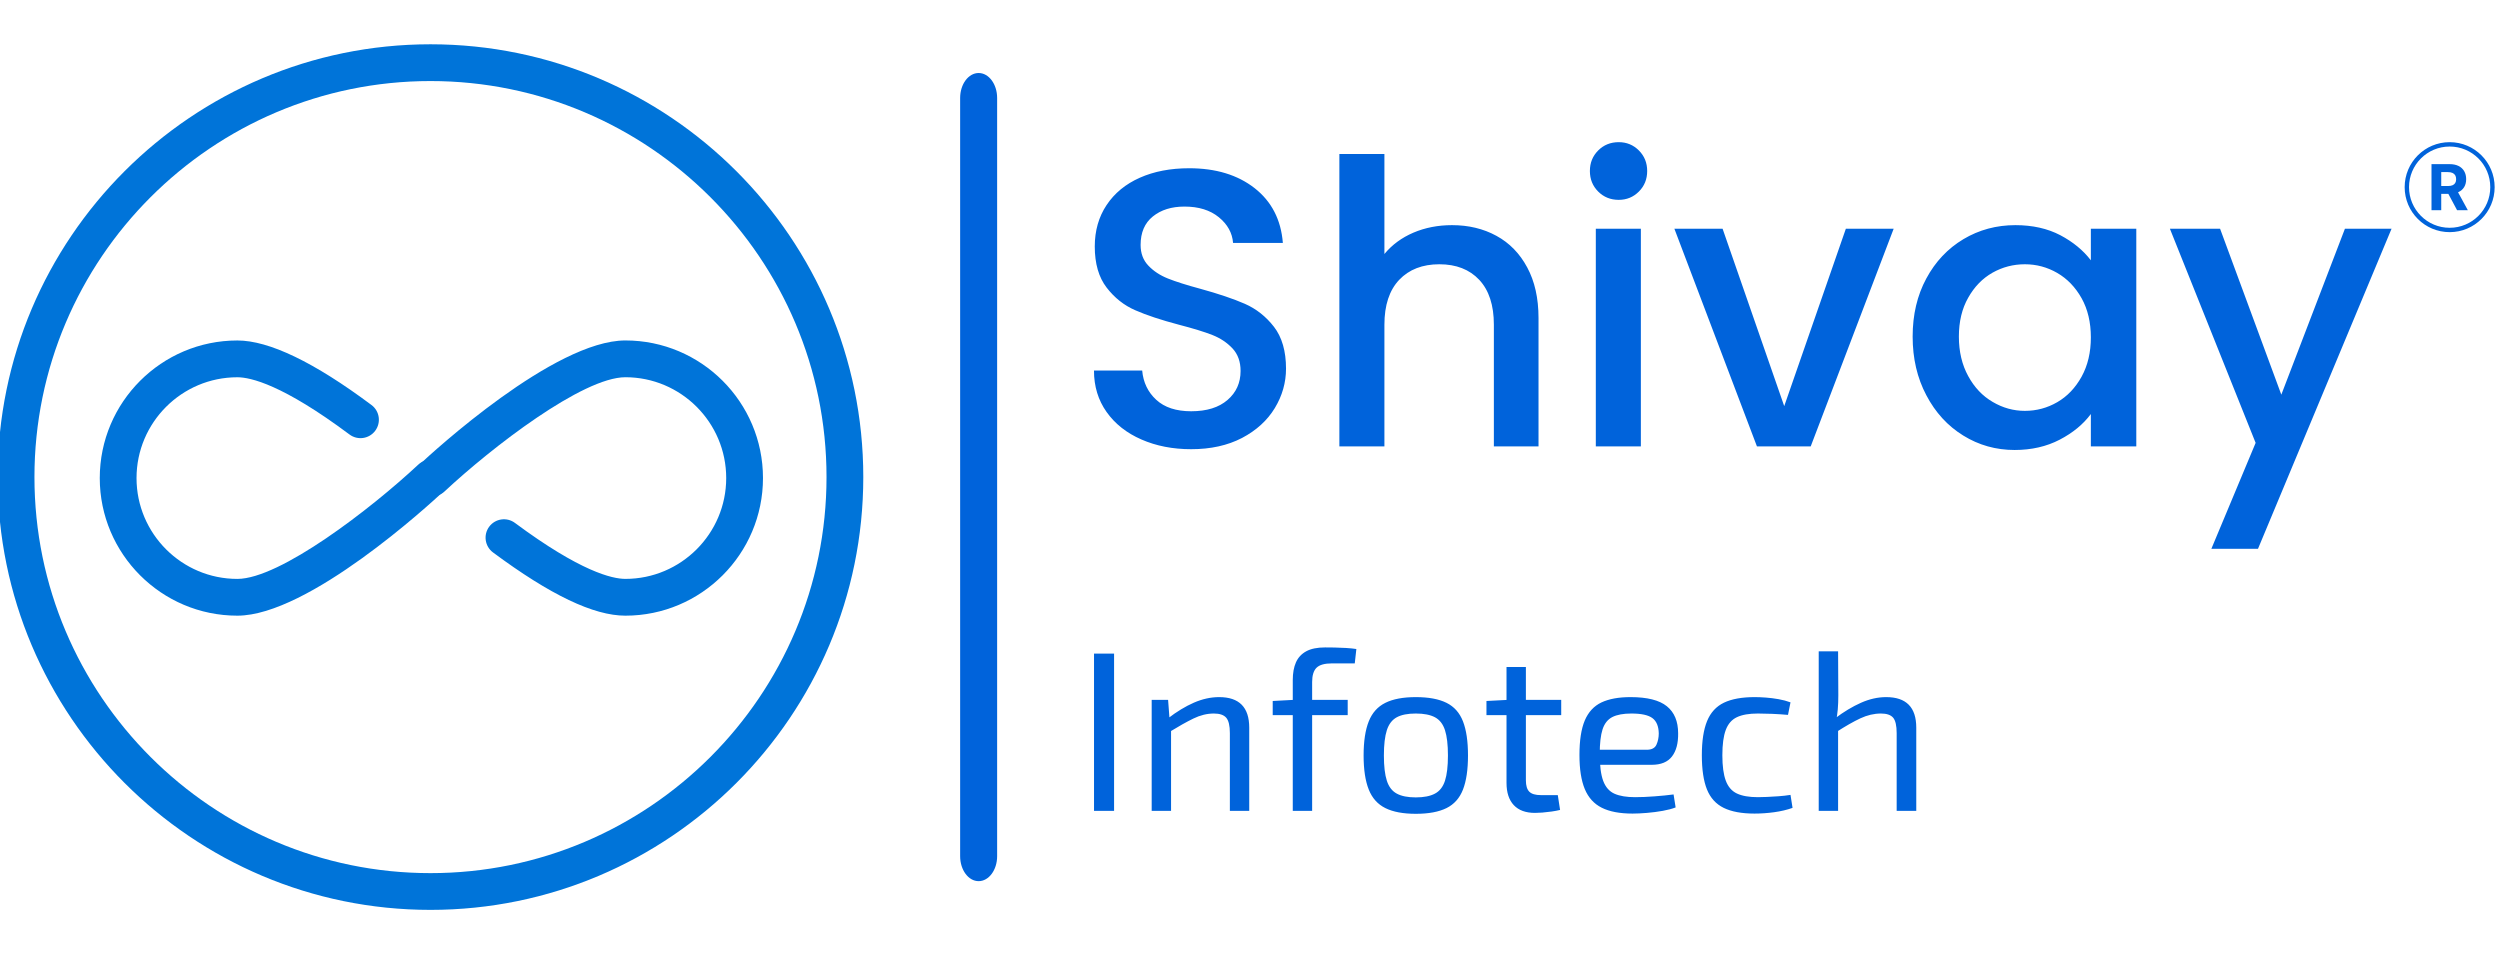
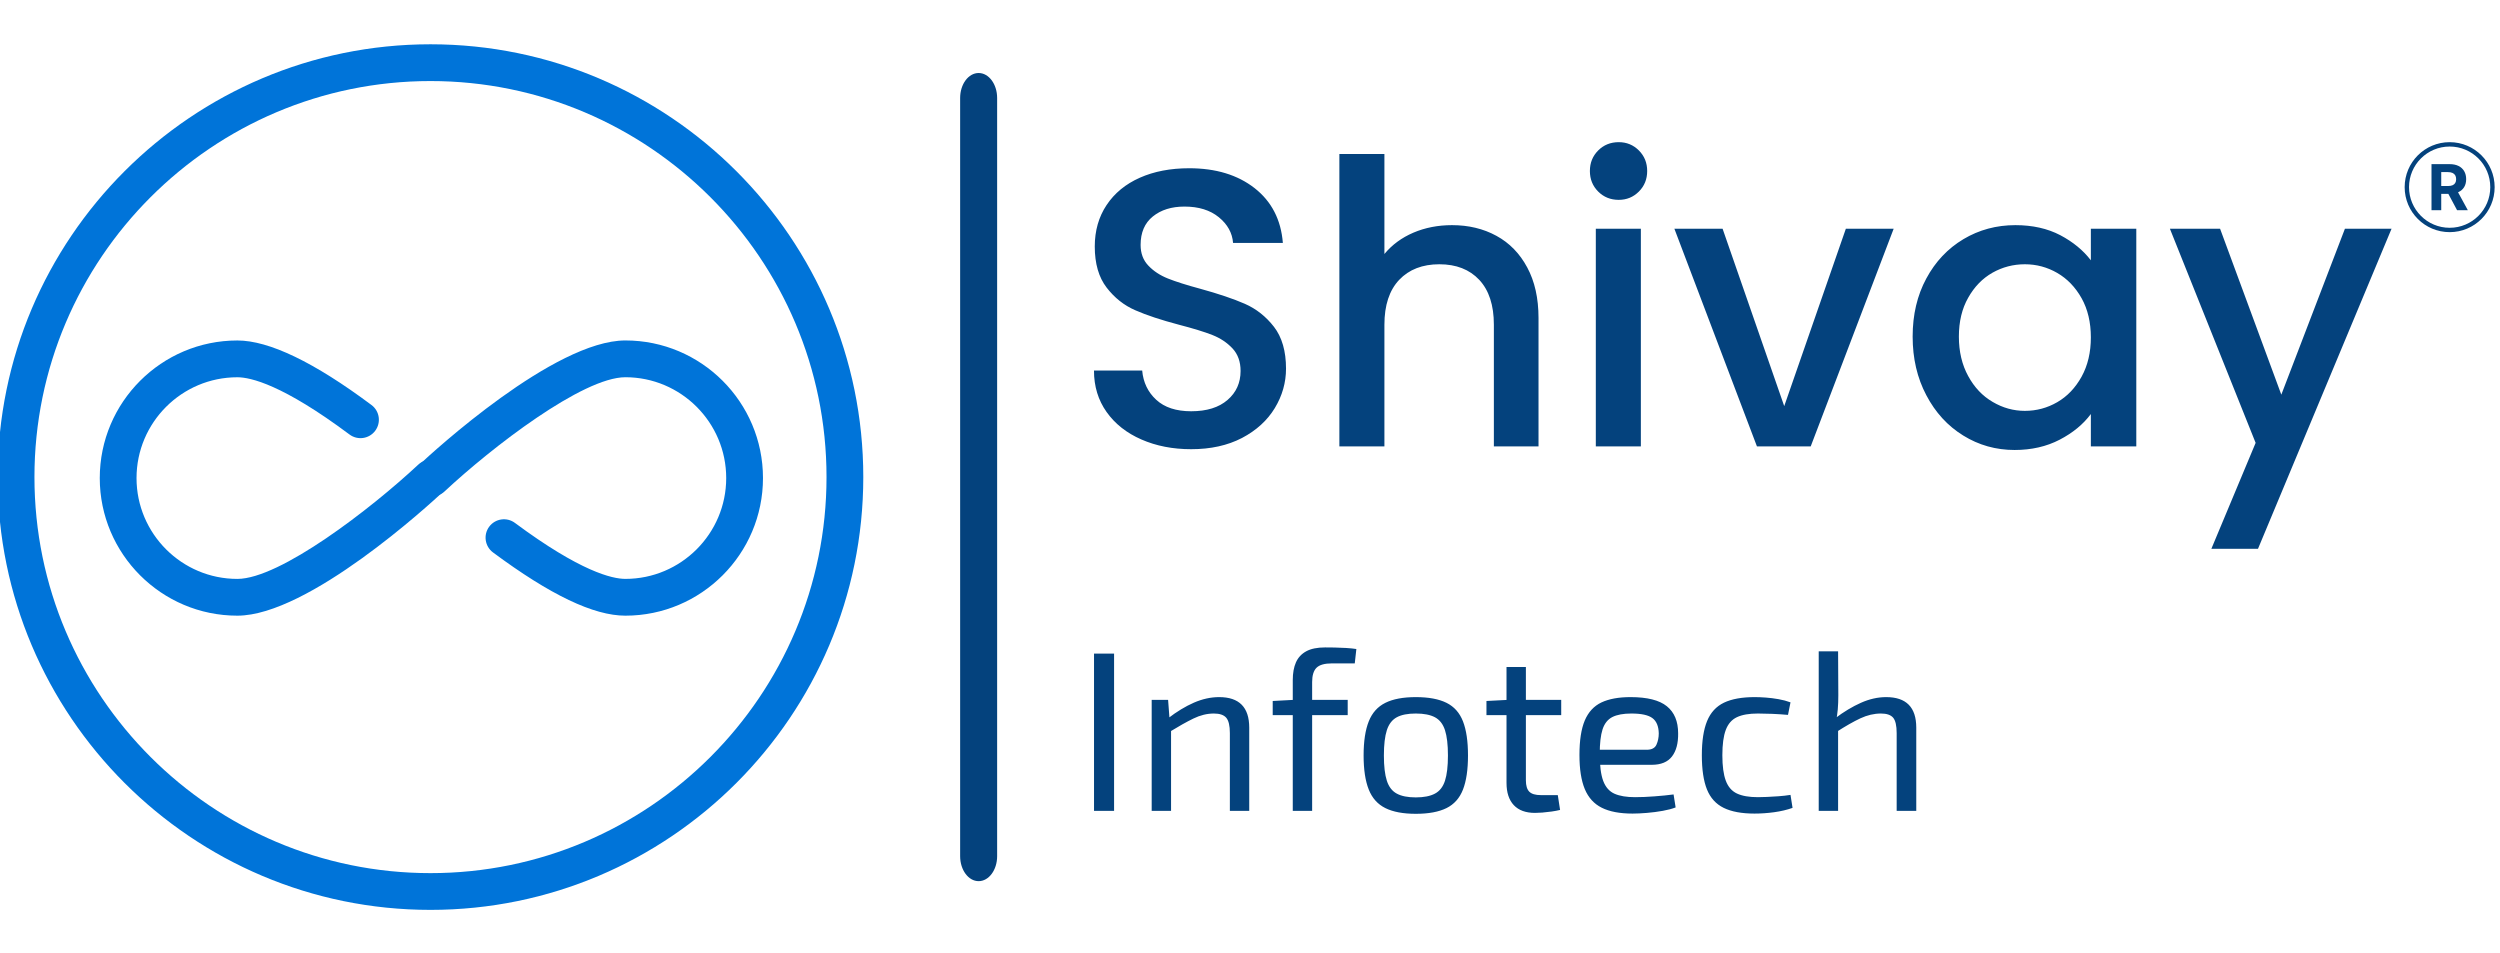
<svg xmlns="http://www.w3.org/2000/svg" version="1.1" width="210" height="80" viewBox="0 0 395 137">
  <g transform="matrix(1,0,0,1,-0.605646,0.1408205)">
    <svg viewBox="0 0 396 137" data-background-color="#ffffff" preserveAspectRatio="xMidYMid meet" height="137" width="395">
      <g id="tight-bounds" transform="matrix(1,0,0,1,0.2398358,-0.05592002)">
        <svg viewBox="0 0 395.52 137.112" height="137.112" width="395.52">
          <g>
            <svg viewBox="0 0 705.092 244.429" height="137.112" width="395.52">
              <g>
-                 <rect width="10.447" height="228.203" x="271.778" y="8.113" fill="#0063db" opacity="1" stroke-width="0" stroke="transparent" fill-opacity="1" class="rect-i$-0" data-fill-palette-color="primary" rx="1%" id="i$-0" data-palette-color="#0063db" />
+                 <rect width="10.447" height="228.203" x="271.778" y="8.113" fill="#04427d" opacity="1" stroke-width="0" stroke="transparent" fill-opacity="1" class="rect-i$-0" data-fill-palette-color="primary" rx="1%" id="i$-0" data-palette-color="#04427d" />
              </g>
              <g transform="matrix(1,0,0,1,309.5716,27.12992)">
                <svg viewBox="0 0 395.52 190.169" height="190.169" width="395.52">
                  <g id="textblocktransform">
                    <svg viewBox="0 0 395.52 190.169" height="190.169" width="395.52" id="textblock">
                      <g>
                        <svg viewBox="0 0 395.52 115.839" height="115.839" width="395.52">
                          <g transform="matrix(1,0,0,1,0,0)">
-                             <svg width="395.52" viewBox="2.9 -38.5 177.234 51.45" height="115.839" data-palette-color="#0063db">
+                             <svg width="395.52" viewBox="2.9 -38.5 177.234 51.45" height="115.839" data-palette-color="#04427d">
                              <g transform="matrix(1,0,0,1,0,0)">
                                <g>
-                                   <svg width="4.594" viewBox="3.16 -36.36 28.68 36.36" height="5.826" data-palette-color="#0063db" id="scriptelement" x="172.144" y="-35.72">
-                                     <path d="M10.85 0L3.16 0 3.16-36.36 17.51-36.36Q21.63-36.36 24.55-34.9 27.47-33.43 29-30.76 30.54-28.09 30.54-24.49L30.54-24.49Q30.54-20.86 28.98-18.26 27.41-15.66 24.46-14.28 21.5-12.89 17.31-12.89L17.31-12.89 7.71-12.89 7.71-19.07 16.07-19.07Q18.27-19.07 19.73-19.67 21.18-20.28 21.9-21.48 22.62-22.69 22.62-24.49L22.62-24.49Q22.62-26.3 21.9-27.54 21.18-28.78 19.72-29.43 18.25-30.08 16.03-30.08L16.03-30.08 10.85-30.08 10.85 0ZM14.51-16.55L22.8-16.55 31.84 0 23.35 0 14.51-16.55Z" opacity="1" transform="matrix(1,0,0,1,0,0)" fill="#0063db" class="undefined-123" id="av-123" />
+                                   <svg width="4.594" viewBox="3.16 -36.36 28.68 36.36" height="5.826" data-palette-color="#04427d" id="scriptelement" x="172.144" y="-35.72">
+                                     <path d="M10.85 0L3.16 0 3.16-36.36 17.51-36.36Q21.63-36.36 24.55-34.9 27.47-33.43 29-30.76 30.54-28.09 30.54-24.49L30.54-24.49Q30.54-20.86 28.98-18.26 27.41-15.66 24.46-14.28 21.5-12.89 17.31-12.89L17.31-12.89 7.71-12.89 7.71-19.07 16.07-19.07Q18.27-19.07 19.73-19.67 21.18-20.28 21.9-21.48 22.62-22.69 22.62-24.49L22.62-24.49Q22.62-26.3 21.9-27.54 21.18-28.78 19.72-29.43 18.25-30.08 16.03-30.08L16.03-30.08 10.85-30.08 10.85 0ZM14.51-16.55L22.8-16.55 31.84 0 23.35 0 14.51-16.55Z" opacity="1" transform="matrix(1,0,0,1,0,0)" fill="#04427d" class="undefined-123" id="av-123" />
                                  </svg>
                                </g>
                              </g>
-                               <path d="M168.747-32.807C168.747-35.951 171.296-38.5 174.441-38.5 177.585-38.5 180.134-35.951 180.134-32.807 180.134-29.663 177.585-27.114 174.441-27.114 171.296-27.114 168.747-29.663 168.747-32.807ZM174.441-27.666C177.28-27.666 179.581-29.968 179.581-32.807 179.581-35.646 177.28-37.947 174.441-37.947 171.602-37.947 169.3-35.646 169.3-32.807 169.3-29.968 171.602-27.666 174.441-27.666Z" fill="#0063db" id="scriptcircle" data-fill-palette-color="primary" />
-                               <path d="M15.2 0.35Q11.7 0.35 8.9-0.88 6.1-2.1 4.5-4.35 2.9-6.6 2.9-9.6L2.9-9.6 9-9.6Q9.2-7.35 10.78-5.9 12.35-4.45 15.2-4.45L15.2-4.45Q18.15-4.45 19.8-5.88 21.45-7.3 21.45-9.55L21.45-9.55Q21.45-11.3 20.43-12.4 19.4-13.5 17.88-14.1 16.35-14.7 13.65-15.4L13.65-15.4Q10.25-16.3 8.13-17.23 6-18.15 4.5-20.1 3-22.05 3-25.3L3-25.3Q3-28.3 4.5-30.55 6-32.8 8.7-34 11.4-35.2 14.95-35.2L14.95-35.2Q20-35.2 23.23-32.68 26.45-30.15 26.8-25.75L26.8-25.75 20.5-25.75Q20.35-27.65 18.7-29 17.05-30.35 14.35-30.35L14.35-30.35Q11.9-30.35 10.35-29.1 8.8-27.85 8.8-25.5L8.8-25.5Q8.8-23.9 9.78-22.88 10.75-21.85 12.25-21.25 13.75-20.65 16.35-19.95L16.35-19.95Q19.8-19 21.98-18.05 24.15-17.1 25.68-15.13 27.2-13.15 27.2-9.85L27.2-9.85Q27.2-7.2 25.78-4.85 24.35-2.5 21.63-1.07 18.9 0.35 15.2 0.35L15.2 0.35ZM48.2-28Q51.35-28 53.82-26.65 56.3-25.3 57.72-22.65 59.15-20 59.15-16.25L59.15-16.25 59.15 0 53.5 0 53.5-15.4Q53.5-19.1 51.65-21.08 49.8-23.05 46.6-23.05L46.6-23.05Q43.4-23.05 41.52-21.08 39.65-19.1 39.65-15.4L39.65-15.4 39.65 0 33.95 0 33.95-37 39.65-37 39.65-24.35Q41.1-26.1 43.32-27.05 45.55-28 48.2-28L48.2-28ZM69.3-31.2Q67.75-31.2 66.7-32.25 65.65-33.3 65.65-34.85L65.65-34.85Q65.65-36.4 66.7-37.45 67.75-38.5 69.3-38.5L69.3-38.5Q70.8-38.5 71.85-37.45 72.9-36.4 72.9-34.85L72.9-34.85Q72.9-33.3 71.85-32.25 70.8-31.2 69.3-31.2L69.3-31.2ZM66.4-27.55L72.1-27.55 72.1 0 66.4 0 66.4-27.55ZM82.44-27.55L90.24-5.1 98.04-27.55 104.09-27.55 93.59 0 86.79 0 76.34-27.55 82.44-27.55ZM106.49-13.9Q106.49-18.05 108.22-21.25 109.94-24.45 112.92-26.23 115.89-28 119.49-28L119.49-28Q122.74-28 125.17-26.73 127.59-25.45 129.04-23.55L129.04-23.55 129.04-27.55 134.79-27.55 134.79 0 129.04 0 129.04-4.1Q127.59-2.15 125.09-0.85 122.59 0.45 119.39 0.45L119.39 0.45Q115.84 0.45 112.89-1.38 109.94-3.2 108.22-6.48 106.49-9.75 106.49-13.9L106.49-13.9ZM129.04-13.8Q129.04-16.65 127.87-18.75 126.69-20.85 124.79-21.95 122.89-23.05 120.69-23.05L120.69-23.05Q118.49-23.05 116.59-21.98 114.69-20.9 113.52-18.82 112.34-16.75 112.34-13.9L112.34-13.9Q112.34-11.05 113.52-8.9 114.69-6.75 116.62-5.63 118.54-4.5 120.69-4.5L120.69-4.5Q122.89-4.5 124.79-5.6 126.69-6.7 127.87-8.83 129.04-10.95 129.04-13.8L129.04-13.8ZM161.19-27.55L167.09-27.55 150.19 12.95 144.29 12.95 149.89-0.45 139.04-27.55 145.39-27.55 153.14-6.55 161.19-27.55Z" opacity="1" transform="matrix(1,0,0,1,0,0)" fill="#0063db" class="undefined-text-0" data-fill-palette-color="primary" id="text-0" />
+                               <path d="M168.747-32.807C168.747-35.951 171.296-38.5 174.441-38.5 177.585-38.5 180.134-35.951 180.134-32.807 180.134-29.663 177.585-27.114 174.441-27.114 171.296-27.114 168.747-29.663 168.747-32.807ZM174.441-27.666C177.28-27.666 179.581-29.968 179.581-32.807 179.581-35.646 177.28-37.947 174.441-37.947 171.602-37.947 169.3-35.646 169.3-32.807 169.3-29.968 171.602-27.666 174.441-27.666Z" fill="#04427d" id="scriptcircle" data-fill-palette-color="primary" />
+                               <path d="M15.2 0.35Q11.7 0.35 8.9-0.88 6.1-2.1 4.5-4.35 2.9-6.6 2.9-9.6L2.9-9.6 9-9.6Q9.2-7.35 10.78-5.9 12.35-4.45 15.2-4.45L15.2-4.45Q18.15-4.45 19.8-5.88 21.45-7.3 21.45-9.55L21.45-9.55Q21.45-11.3 20.43-12.4 19.4-13.5 17.88-14.1 16.35-14.7 13.65-15.4L13.65-15.4Q10.25-16.3 8.13-17.23 6-18.15 4.5-20.1 3-22.05 3-25.3L3-25.3Q3-28.3 4.5-30.55 6-32.8 8.7-34 11.4-35.2 14.95-35.2L14.95-35.2Q20-35.2 23.23-32.68 26.45-30.15 26.8-25.75L26.8-25.75 20.5-25.75Q20.35-27.65 18.7-29 17.05-30.35 14.35-30.35L14.35-30.35Q11.9-30.35 10.35-29.1 8.8-27.85 8.8-25.5L8.8-25.5Q8.8-23.9 9.78-22.88 10.75-21.85 12.25-21.25 13.75-20.65 16.35-19.95L16.35-19.95Q19.8-19 21.98-18.05 24.15-17.1 25.68-15.13 27.2-13.15 27.2-9.85L27.2-9.85Q27.2-7.2 25.78-4.85 24.35-2.5 21.63-1.07 18.9 0.35 15.2 0.35L15.2 0.35ZM48.2-28Q51.35-28 53.82-26.65 56.3-25.3 57.72-22.65 59.15-20 59.15-16.25L59.15-16.25 59.15 0 53.5 0 53.5-15.4Q53.5-19.1 51.65-21.08 49.8-23.05 46.6-23.05L46.6-23.05Q43.4-23.05 41.52-21.08 39.65-19.1 39.65-15.4L39.65-15.4 39.65 0 33.95 0 33.95-37 39.65-37 39.65-24.35Q41.1-26.1 43.32-27.05 45.55-28 48.2-28L48.2-28ZM69.3-31.2Q67.75-31.2 66.7-32.25 65.65-33.3 65.65-34.85L65.65-34.85Q65.65-36.4 66.7-37.45 67.75-38.5 69.3-38.5L69.3-38.5Q70.8-38.5 71.85-37.45 72.9-36.4 72.9-34.85L72.9-34.85Q72.9-33.3 71.85-32.25 70.8-31.2 69.3-31.2L69.3-31.2ZM66.4-27.55L72.1-27.55 72.1 0 66.4 0 66.4-27.55ZM82.44-27.55L90.24-5.1 98.04-27.55 104.09-27.55 93.59 0 86.79 0 76.34-27.55 82.44-27.55ZM106.49-13.9Q106.49-18.05 108.22-21.25 109.94-24.45 112.92-26.23 115.89-28 119.49-28L119.49-28Q122.74-28 125.17-26.73 127.59-25.45 129.04-23.55L129.04-23.55 129.04-27.55 134.79-27.55 134.79 0 129.04 0 129.04-4.1Q127.59-2.15 125.09-0.85 122.59 0.45 119.39 0.45L119.39 0.45Q115.84 0.45 112.89-1.38 109.94-3.2 108.22-6.48 106.49-9.75 106.49-13.9L106.49-13.9ZM129.04-13.8Q129.04-16.65 127.87-18.75 126.69-20.85 124.79-21.95 122.89-23.05 120.69-23.05L120.69-23.05Q118.49-23.05 116.59-21.98 114.69-20.9 113.52-18.82 112.34-16.75 112.34-13.9L112.34-13.9Q112.34-11.05 113.52-8.9 114.69-6.75 116.62-5.63 118.54-4.5 120.69-4.5L120.69-4.5Q122.89-4.5 124.79-5.6 126.69-6.7 127.87-8.83 129.04-10.95 129.04-13.8L129.04-13.8ZM161.19-27.55L167.09-27.55 150.19 12.95 144.29 12.95 149.89-0.45 139.04-27.55 145.39-27.55 153.14-6.55 161.19-27.55Z" opacity="1" transform="matrix(1,0,0,1,0,0)" fill="#04427d" class="undefined-text-0" data-fill-palette-color="primary" id="text-0" />
                            </svg>
                          </g>
                        </svg>
                      </g>
                      <g transform="matrix(1,0,0,1,0,143.1862)">
                        <svg viewBox="0 0 232.21 46.983" height="46.983" width="232.21">
                          <g transform="matrix(1,0,0,1,0,0)">
-                             <svg width="232.21" viewBox="4.35 -35.85 180.38 36.5" height="46.983" data-palette-color="#0063db">
-                               <path d="M4.35-34.5L8.75-34.5 8.75 0 4.35 0 4.35-34.5ZM31.8-24.95L31.8-24.95Q38.4-24.95 38.4-18.25L38.4-18.25 38.4 0 34.15 0 34.15-17.05Q34.15-19.5 33.35-20.43 32.55-21.35 30.65-21.35L30.65-21.35Q28.4-21.35 26.15-20.25 23.9-19.15 20.8-17.25L20.8-17.25 20.6-20.3Q23.45-22.5 26.25-23.73 29.05-24.95 31.8-24.95ZM17-24.35L20.6-24.35 20.95-19.7 21.25-18.95 21.25 0 17 0 17-24.35ZM55.05-35.85L55.05-35.85Q55.85-35.85 57.1-35.83 58.34-35.8 59.65-35.73 60.95-35.65 61.9-35.5L61.9-35.5 61.55-32.35 56.55-32.35Q54.15-32.35 53.17-31.4 52.2-30.45 52.2-28.25L52.2-28.25 52.2 0 47.95 0 47.95-28.7Q47.95-31 48.65-32.58 49.35-34.15 50.9-35 52.45-35.85 55.05-35.85ZM48.2-24.35L60-24.35 60-21 43.55-21 43.55-24.1 48.2-24.35ZM74.94-24.95L74.94-24.95Q79.14-24.95 81.67-23.7 84.19-22.45 85.29-19.63 86.39-16.8 86.39-12.15L86.39-12.15Q86.39-7.5 85.29-4.67 84.19-1.85 81.67-0.6 79.14 0.65 74.94 0.65L74.94 0.65Q70.79 0.65 68.27-0.6 65.74-1.85 64.62-4.67 63.49-7.5 63.49-12.15L63.49-12.15Q63.49-16.8 64.62-19.63 65.74-22.45 68.27-23.7 70.79-24.95 74.94-24.95ZM74.94-21.35L74.94-21.35Q72.29-21.35 70.77-20.53 69.24-19.7 68.59-17.7 67.94-15.7 67.94-12.15L67.94-12.15Q67.94-8.6 68.59-6.6 69.24-4.6 70.77-3.78 72.29-2.95 74.94-2.95L74.94-2.95Q77.59-2.95 79.14-3.78 80.69-4.6 81.34-6.6 81.99-8.6 81.99-12.15L81.99-12.15Q81.99-15.7 81.34-17.7 80.69-19.7 79.14-20.53 77.59-21.35 74.94-21.35ZM94.84-31.55L99.09-31.55 99.09-6.7Q99.09-4.95 99.84-4.2 100.59-3.45 102.39-3.45L102.39-3.45 106.09-3.45 106.59-0.2Q105.79 0 104.74 0.15 103.69 0.3 102.69 0.38 101.69 0.45 101.09 0.45L101.09 0.45Q98.04 0.45 96.44-1.25 94.84-2.95 94.84-6.15L94.84-6.15 94.84-31.55ZM95.24-24.35L106.84-24.35 106.84-21 90.44-21 90.44-24.1 95.24-24.35ZM122.04-24.95L122.04-24.95Q127.54-24.95 130.01-22.95 132.49-20.95 132.49-17L132.49-17Q132.54-13.75 131.14-11.93 129.74-10.1 126.69-10.1L126.69-10.1 112.49-10.1 112.49-13.4 125.59-13.4Q127.24-13.4 127.74-14.53 128.24-15.65 128.24-17L128.24-17Q128.19-19.35 126.84-20.35 125.49-21.35 122.24-21.35L122.24-21.35Q119.59-21.35 118.06-20.58 116.54-19.8 115.91-17.88 115.29-15.95 115.29-12.5L115.29-12.5Q115.29-8.6 116.06-6.55 116.84-4.5 118.54-3.75 120.24-3 123.04-3L123.04-3Q124.99-3 127.31-3.18 129.64-3.35 131.49-3.6L131.49-3.6 131.94-0.75Q130.79-0.3 129.11 0 127.44 0.3 125.66 0.45 123.89 0.6 122.49 0.6L122.49 0.6Q118.29 0.6 115.74-0.68 113.19-1.95 112.01-4.78 110.84-7.6 110.84-12.25L110.84-12.25Q110.84-17.05 112.01-19.83 113.19-22.6 115.66-23.78 118.14-24.95 122.04-24.95ZM149.29-24.95L149.29-24.95Q150.39-24.95 151.74-24.85 153.09-24.75 154.51-24.5 155.94-24.25 157.14-23.8L157.14-23.8 156.59-21.05Q154.94-21.2 153.11-21.28 151.29-21.35 149.99-21.35L149.99-21.35Q147.09-21.35 145.39-20.55 143.69-19.75 142.94-17.75 142.19-15.75 142.19-12.2L142.19-12.2Q142.19-8.65 142.94-6.63 143.69-4.6 145.39-3.8 147.09-3 149.99-3L149.99-3Q150.74-3 151.94-3.05 153.14-3.1 154.51-3.2 155.89-3.3 157.14-3.5L157.14-3.5 157.59-0.65Q155.74 0 153.56 0.3 151.39 0.6 149.24 0.6L149.24 0.6Q145.04 0.6 142.49-0.65 139.94-1.9 138.81-4.7 137.69-7.5 137.69-12.2L137.69-12.2Q137.69-16.9 138.84-19.7 139.99-22.5 142.54-23.73 145.09-24.95 149.29-24.95ZM178.13-24.95L178.13-24.95Q184.73-24.95 184.73-18.25L184.73-18.25 184.73 0 180.43 0 180.43-17.05Q180.43-19.5 179.66-20.43 178.88-21.35 176.98-21.35L176.98-21.35Q174.73-21.35 172.48-20.3 170.23-19.25 167.13-17.25L167.13-17.25 166.93-20.3Q169.78-22.45 172.58-23.7 175.38-24.95 178.13-24.95ZM163.33-35L167.58-35 167.63-25.35Q167.63-23.7 167.51-22.25 167.38-20.8 167.13-19.7L167.13-19.7 167.58-18.95 167.58 0 163.33 0 163.33-35Z" opacity="1" transform="matrix(1,0,0,1,0,0)" fill="#0063db" class="undefined-text-1" data-fill-palette-color="secondary" id="text-1" />
+                             <svg width="232.21" viewBox="4.35 -35.85 180.38 36.5" height="46.983" data-palette-color="#04427d">
+                               <path d="M4.35-34.5L8.75-34.5 8.75 0 4.35 0 4.35-34.5ZM31.8-24.95L31.8-24.95Q38.4-24.95 38.4-18.25L38.4-18.25 38.4 0 34.15 0 34.15-17.05Q34.15-19.5 33.35-20.43 32.55-21.35 30.65-21.35L30.65-21.35Q28.4-21.35 26.15-20.25 23.9-19.15 20.8-17.25L20.8-17.25 20.6-20.3Q23.45-22.5 26.25-23.73 29.05-24.95 31.8-24.95ZM17-24.35L20.6-24.35 20.95-19.7 21.25-18.95 21.25 0 17 0 17-24.35ZM55.05-35.85L55.05-35.85Q55.85-35.85 57.1-35.83 58.34-35.8 59.65-35.73 60.95-35.65 61.9-35.5L61.9-35.5 61.55-32.35 56.55-32.35Q54.15-32.35 53.17-31.4 52.2-30.45 52.2-28.25L52.2-28.25 52.2 0 47.95 0 47.95-28.7Q47.95-31 48.65-32.58 49.35-34.15 50.9-35 52.45-35.85 55.05-35.85ZM48.2-24.35L60-24.35 60-21 43.55-21 43.55-24.1 48.2-24.35ZM74.94-24.95L74.94-24.95Q79.14-24.95 81.67-23.7 84.19-22.45 85.29-19.63 86.39-16.8 86.39-12.15L86.39-12.15Q86.39-7.5 85.29-4.67 84.19-1.85 81.67-0.6 79.14 0.65 74.94 0.65L74.94 0.65Q70.79 0.65 68.27-0.6 65.74-1.85 64.62-4.67 63.49-7.5 63.49-12.15L63.49-12.15Q63.49-16.8 64.62-19.63 65.74-22.45 68.27-23.7 70.79-24.95 74.94-24.95ZM74.94-21.35L74.94-21.35Q72.29-21.35 70.77-20.53 69.24-19.7 68.59-17.7 67.94-15.7 67.94-12.15L67.94-12.15Q67.94-8.6 68.59-6.6 69.24-4.6 70.77-3.78 72.29-2.95 74.94-2.95L74.94-2.95Q77.59-2.95 79.14-3.78 80.69-4.6 81.34-6.6 81.99-8.6 81.99-12.15L81.99-12.15Q81.99-15.7 81.34-17.7 80.69-19.7 79.14-20.53 77.59-21.35 74.94-21.35ZM94.84-31.55L99.09-31.55 99.09-6.7Q99.09-4.95 99.84-4.2 100.59-3.45 102.39-3.45L102.39-3.45 106.09-3.45 106.59-0.2Q105.79 0 104.74 0.15 103.69 0.3 102.69 0.38 101.69 0.45 101.09 0.45L101.09 0.45Q98.04 0.45 96.44-1.25 94.84-2.95 94.84-6.15L94.84-6.15 94.84-31.55ZM95.24-24.35L106.84-24.35 106.84-21 90.44-21 90.44-24.1 95.24-24.35ZM122.04-24.95L122.04-24.95Q127.54-24.95 130.01-22.95 132.49-20.95 132.49-17L132.49-17Q132.54-13.75 131.14-11.93 129.74-10.1 126.69-10.1L126.69-10.1 112.49-10.1 112.49-13.4 125.59-13.4Q127.24-13.4 127.74-14.53 128.24-15.65 128.24-17L128.24-17Q128.19-19.35 126.84-20.35 125.49-21.35 122.24-21.35L122.24-21.35Q119.59-21.35 118.06-20.58 116.54-19.8 115.91-17.88 115.29-15.95 115.29-12.5L115.29-12.5Q115.29-8.6 116.06-6.55 116.84-4.5 118.54-3.75 120.24-3 123.04-3L123.04-3Q124.99-3 127.31-3.18 129.64-3.35 131.49-3.6L131.49-3.6 131.94-0.75Q130.79-0.3 129.11 0 127.44 0.3 125.66 0.45 123.89 0.6 122.49 0.6L122.49 0.6Q118.29 0.6 115.74-0.68 113.19-1.95 112.01-4.78 110.84-7.6 110.84-12.25L110.84-12.25Q110.84-17.05 112.01-19.83 113.19-22.6 115.66-23.78 118.14-24.95 122.04-24.95ZM149.29-24.95L149.29-24.95Q150.39-24.95 151.74-24.85 153.09-24.75 154.51-24.5 155.94-24.25 157.14-23.8L157.14-23.8 156.59-21.05Q154.94-21.2 153.11-21.28 151.29-21.35 149.99-21.35L149.99-21.35Q147.09-21.35 145.39-20.55 143.69-19.75 142.94-17.75 142.19-15.75 142.19-12.2L142.19-12.2Q142.19-8.65 142.94-6.63 143.69-4.6 145.39-3.8 147.09-3 149.99-3L149.99-3Q150.74-3 151.94-3.05 153.14-3.1 154.51-3.2 155.89-3.3 157.14-3.5L157.14-3.5 157.59-0.65Q155.74 0 153.56 0.3 151.39 0.6 149.24 0.6L149.24 0.6Q145.04 0.6 142.49-0.65 139.94-1.9 138.81-4.7 137.69-7.5 137.69-12.2L137.69-12.2Q137.69-16.9 138.84-19.7 139.99-22.5 142.54-23.73 145.09-24.95 149.29-24.95ZM178.13-24.95L178.13-24.95Q184.73-24.95 184.73-18.25L184.73-18.25 184.73 0 180.43 0 180.43-17.05Q180.43-19.5 179.66-20.43 178.88-21.35 176.98-21.35L176.98-21.35Q174.73-21.35 172.48-20.3 170.23-19.25 167.13-17.25L167.13-17.25 166.93-20.3Q169.78-22.45 172.58-23.7 175.38-24.95 178.13-24.95ZM163.33-35L167.58-35 167.63-25.35Q167.63-23.7 167.51-22.25 167.38-20.8 167.13-19.7L167.13-19.7 167.58-18.95 167.58 0 163.33 0 163.33-35Z" opacity="1" transform="matrix(1,0,0,1,0,0)" fill="#04427d" class="undefined-text-1" data-fill-palette-color="secondary" id="text-1" />
                            </svg>
                          </g>
                        </svg>
                      </g>
                    </svg>
                  </g>
                </svg>
              </g>
              <g>
                <svg viewBox="0 0 244.431 244.429" height="244.429" width="244.431">
                  <g>
                    <svg version="1.1" x="0" y="0" viewBox="5.228 5.229 89.543 89.542" enable-background="new 0 0 100 100" xml:space="preserve" height="244.429" width="244.431" class="icon-icon-0" data-fill-palette-color="accent" id="icon-0">
                      <g fill="#0074d9" data-fill-palette-color="accent">
                        <path d="M50 94.771C25.312 94.771 5.228 74.688 5.228 50 5.228 25.313 25.312 5.229 50 5.229c24.688 0 44.771 20.084 44.771 44.771C94.771 74.688 74.688 94.771 50 94.771zM50 9.033C27.409 9.033 9.031 27.41 9.031 50S27.409 90.969 50 90.969 90.967 72.59 90.967 50 72.59 9.033 50 9.033z" fill="#0074d9" data-fill-palette-color="accent" />
                        <g fill="#0074d9" data-fill-palette-color="accent">
                          <path d="M30.022 64.336c-7.849 0-14.234-6.386-14.234-14.233 0-7.85 6.386-14.234 14.234-14.234 3.276 0 7.944 2.246 13.875 6.676 0.842 0.628 1.015 1.82 0.385 2.663-0.628 0.842-1.82 1.016-2.662 0.385-6.896-5.149-10.227-5.919-11.599-5.919-5.751 0-10.43 4.68-10.43 10.431 0 5.75 4.679 10.428 10.43 10.428 4.415 0 13.82-7.25 18.711-11.818 0.769-0.717 1.973-0.676 2.689 0.093 0.718 0.768 0.677 1.969-0.092 2.688C49.924 52.807 37.373 64.336 30.022 64.336z" fill="#0074d9" data-fill-palette-color="accent" />
                          <path d="M70.16 64.336c-3.287 0-7.766-2.141-13.693-6.541-0.844-0.626-1.02-1.818-0.395-2.662 0.628-0.843 1.818-1.02 2.662-0.393 6.785 5.039 10.072 5.791 11.426 5.791 5.751 0 10.43-4.68 10.43-10.429 0-5.751-4.679-10.431-10.43-10.431-4.414 0-13.82 7.25-18.711 11.819-0.768 0.718-1.971 0.676-2.689-0.092-0.716-0.769-0.675-1.971 0.092-2.688 1.407-1.314 13.96-12.844 21.309-12.844 7.851 0 14.233 6.385 14.233 14.234S78.012 64.336 70.16 64.336z" fill="#0074d9" data-fill-palette-color="accent" />
                        </g>
                      </g>
                    </svg>
                  </g>
                </svg>
              </g>
            </svg>
          </g>
          <defs />
        </svg>
        <rect width="395.52" height="137.112" fill="none" stroke="none" visibility="hidden" />
      </g>
    </svg>
  </g>
</svg>
